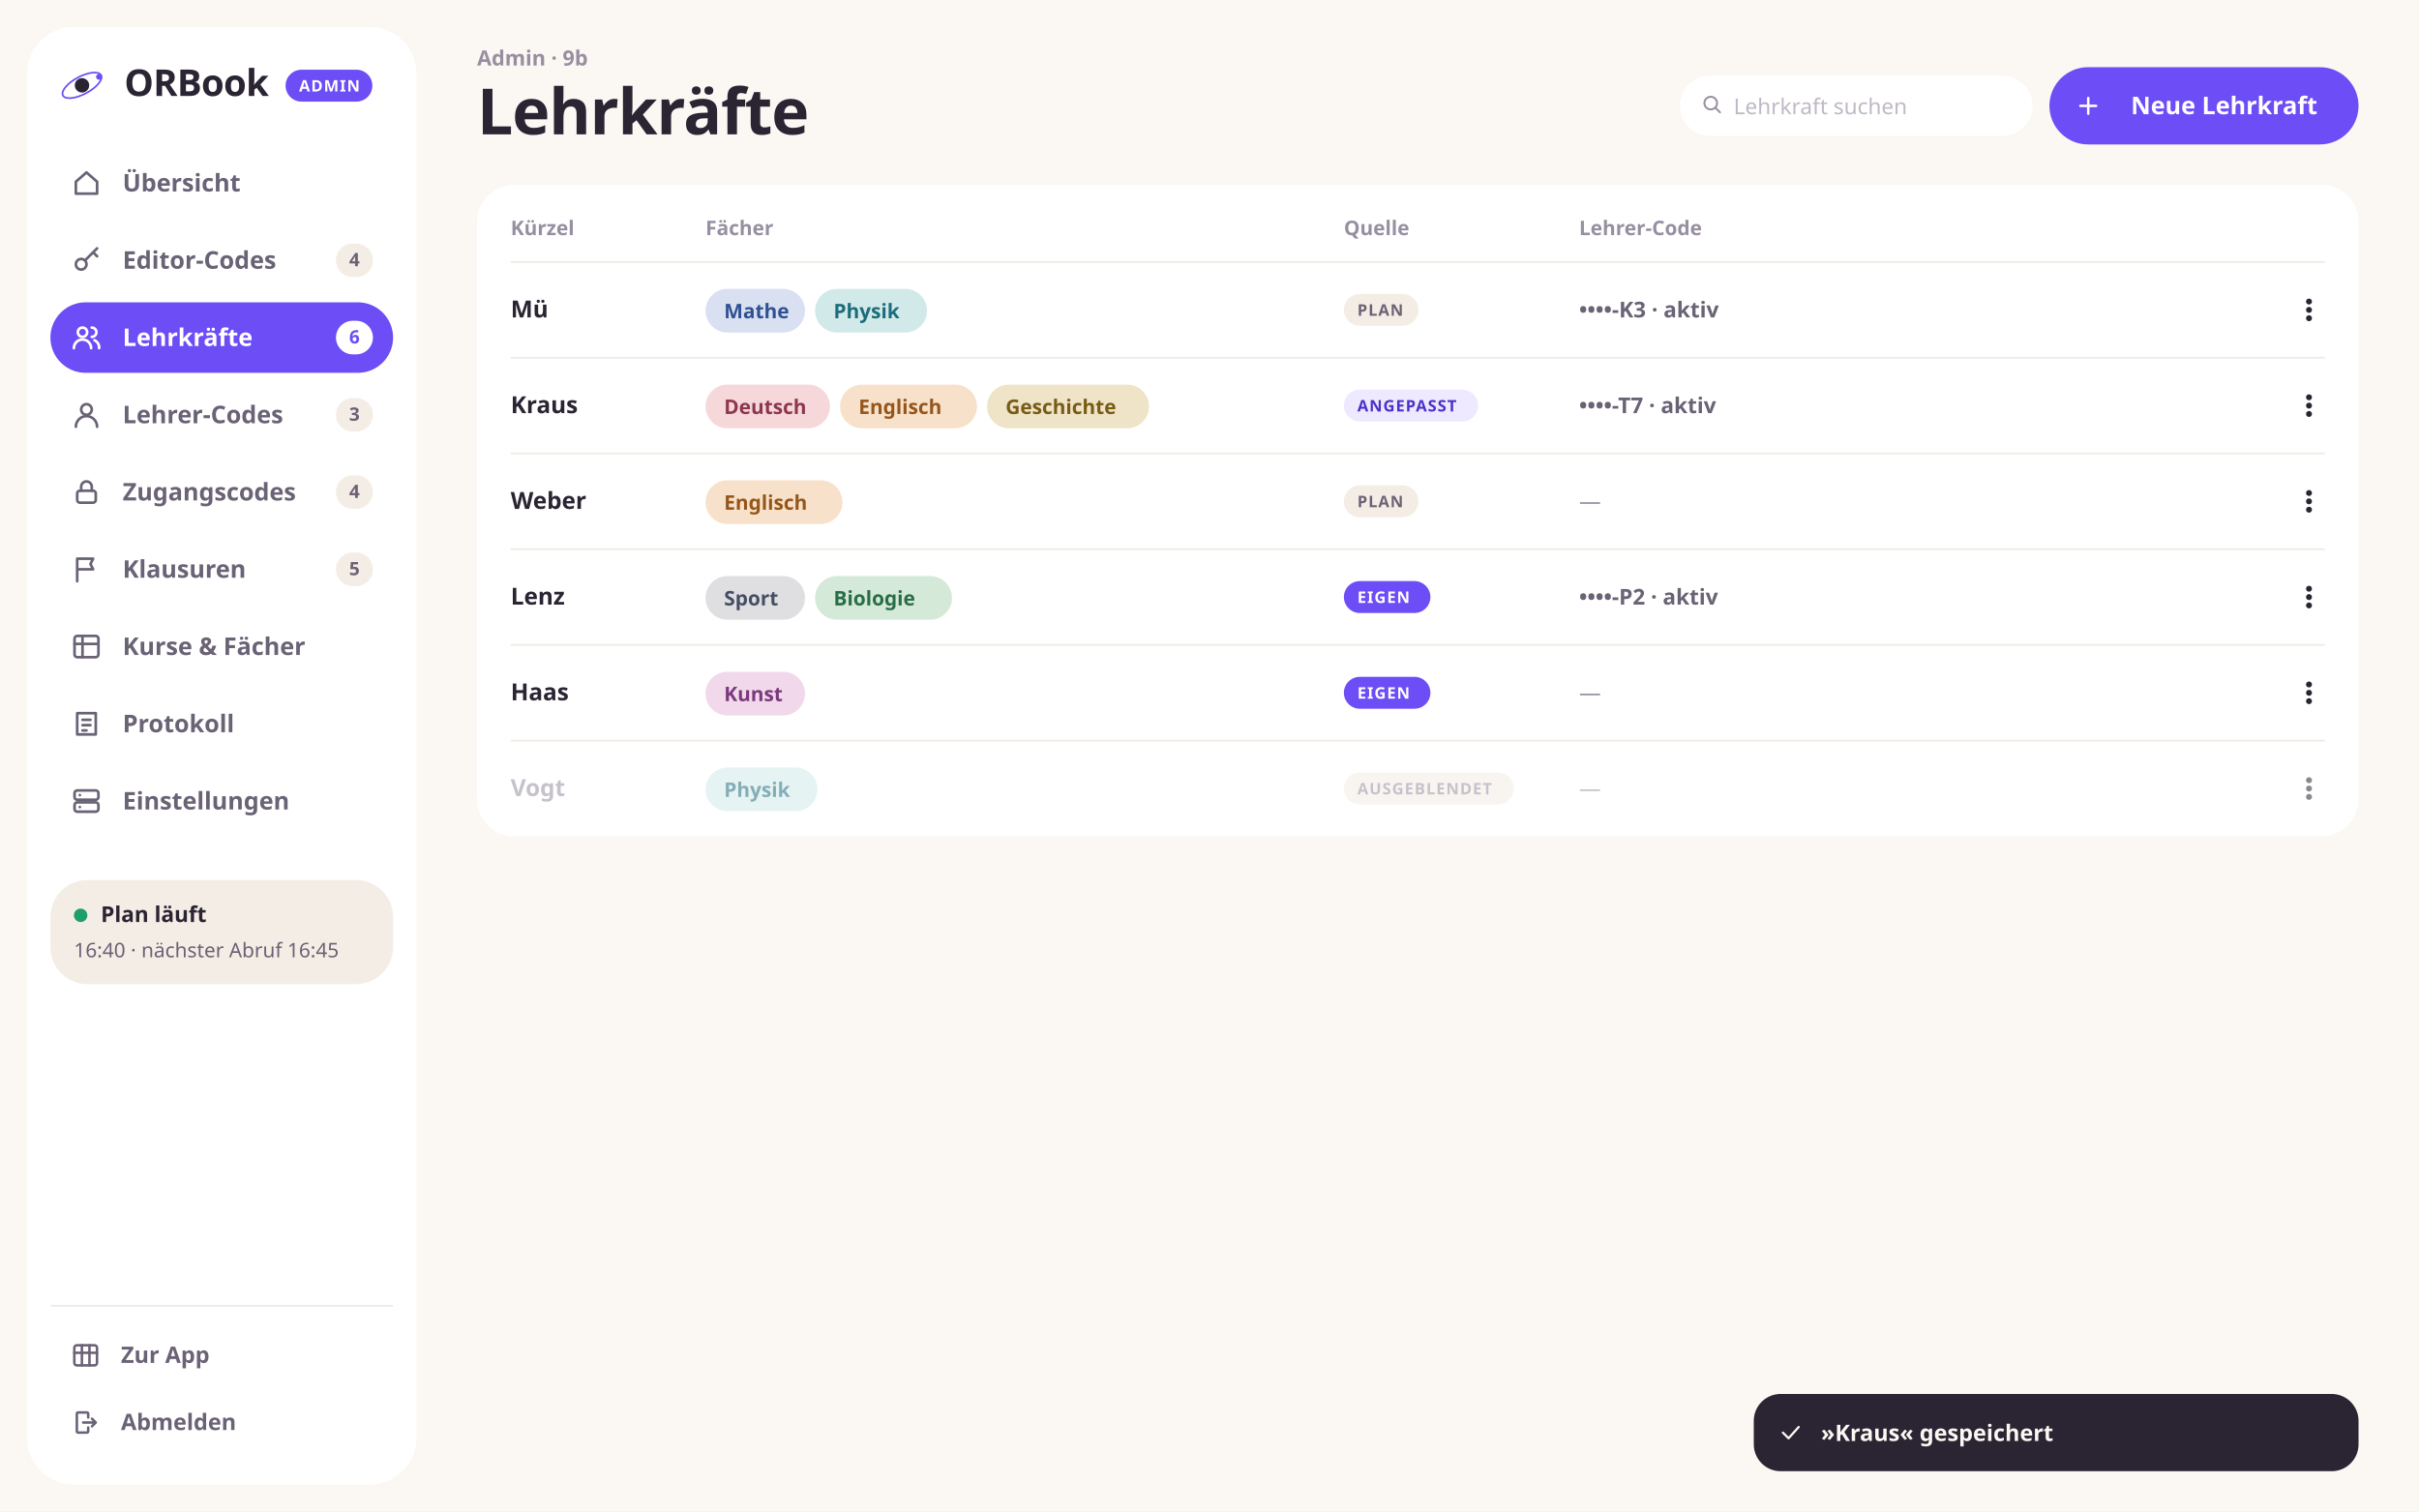
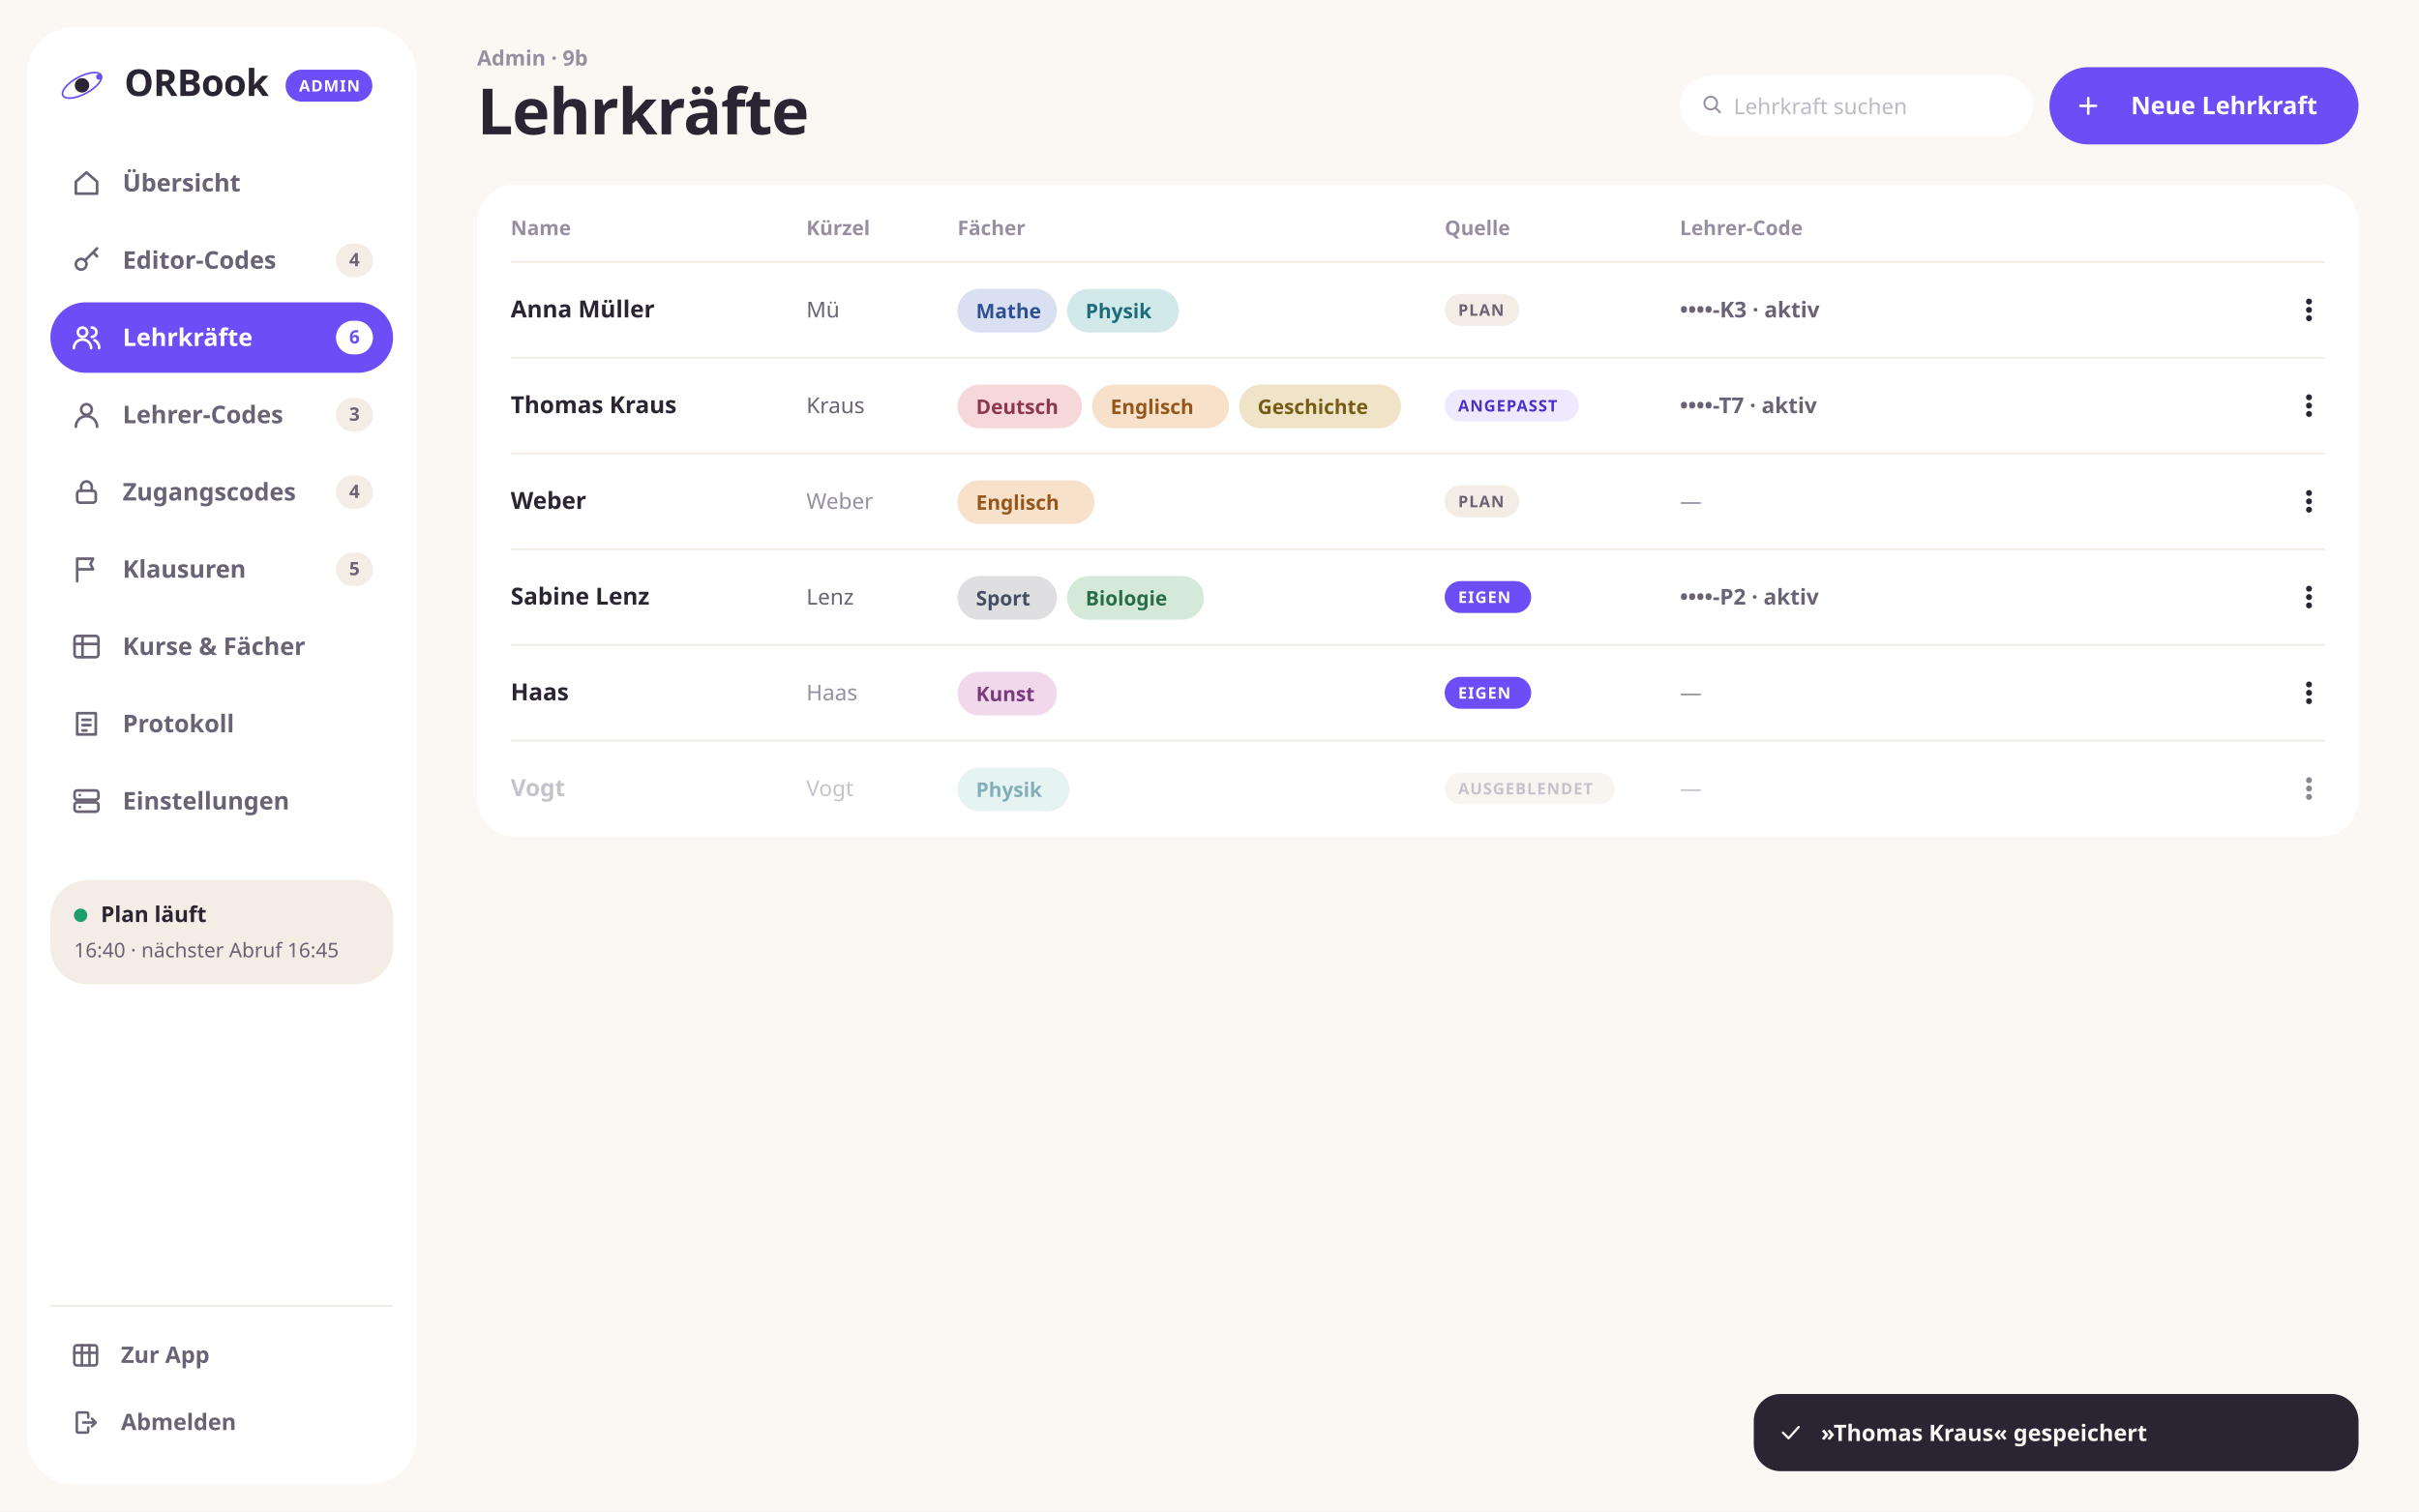
<svg xmlns="http://www.w3.org/2000/svg" width="1440" height="900" viewBox="0 0 1440 900">
  <defs>
    <filter id="nsh0" x="-50%" y="-50%" width="200%" height="200%">
      <feDropShadow dx="0" dy="24" stdDeviation="32" flood-color="#0F121C" flood-opacity="0.18" />
    </filter>
    <filter id="nsh1" x="-50%" y="-50%" width="200%" height="200%">
      <feDropShadow dx="0" dy="2" stdDeviation="4" flood-color="#0F121C" flood-opacity="0.06" />
    </filter>
  </defs>
  <rect x="0" y="0" width="1440" height="900" fill="#FBF7F2" />
  <rect x="16" y="16" width="232" height="868" rx="28" fill="#FFFFFF" />
  <g transform="translate(34 36) scale(0.39 0.39)" fill="none">
    <ellipse cx="38" cy="38" rx="33" ry="13.5" stroke="#6C4DF6" stroke-width="2.6" transform="rotate(-28 38 38)" />
    <circle cx="38" cy="38" r="11" fill="#2A2433" />
    <circle cx="64" cy="25" r="4.5" fill="#6C4DF6" />
  </g>
  <text x="74" y="57.13" font-family="Nunito" font-size="22" font-weight="900" letter-spacing="-0.33" fill="#2A2433" xml:space="preserve">ORBook</text>
  <rect x="170" y="41.5" width="51.66" height="19" rx="9.5" fill="#6C4DF6" />
  <text x="178" y="54.5" font-family="Nunito" font-size="9.5" font-weight="800" letter-spacing="0.57" fill="#FFFFFF" xml:space="preserve">ADMIN</text>
  <g transform="translate(42 99.5) scale(0.79 0.79)" fill="none" stroke="#6A6275" stroke-width="2" stroke-linecap="round" stroke-linejoin="round">
    <path d="M4 11l8-7 8 7v9H4z" />
  </g>
  <text x="73" y="114" font-family="Nunito" font-size="14.5" font-weight="700" fill="#6A6275" xml:space="preserve">Übersicht</text>
  <g transform="translate(42 145.5) scale(0.79 0.79)" fill="none" stroke="#6A6275" stroke-width="2" stroke-linecap="round" stroke-linejoin="round">
    <circle cx="8" cy="15" r="4" />
    <path d="M11 12l9-9M17 6l3 3" />
  </g>
  <text x="73" y="160" font-family="Nunito" font-size="14.5" font-weight="700" fill="#6A6275" xml:space="preserve">Editor-Codes</text>
  <rect x="200" y="145" width="22" height="20" rx="10" fill="#F3EDE5" />
  <text x="211" y="158.5" font-family="Nunito" font-size="11" font-weight="700" fill="#6A6275" text-anchor="middle" xml:space="preserve">4</text>
  <rect x="30" y="180" width="204" height="42" rx="21" fill="#6C4DF6" />
  <g transform="translate(42 191.5) scale(0.79 0.79)" fill="none" stroke="#FFFFFF" stroke-width="2" stroke-linecap="round" stroke-linejoin="round">
    <circle cx="9" cy="8" r="3.5" />
    <path d="M2.5 20a6.5 6.5 0 0 1 13 0M16 4.5a3.5 3.5 0 0 1 0 7M18 14a6 6 0 0 1 3.5 6" />
  </g>
  <text x="73" y="206" font-family="Nunito" font-size="14.5" font-weight="800" fill="#FFFFFF" xml:space="preserve">Lehrkräfte</text>
  <rect x="200" y="191" width="22" height="20" rx="10" fill="#FFFFFF" />
  <text x="211" y="204.5" font-family="Nunito" font-size="11" font-weight="700" fill="#6C4DF6" text-anchor="middle" xml:space="preserve">6</text>
  <g transform="translate(42 237.5) scale(0.79 0.79)" fill="none" stroke="#6A6275" stroke-width="2" stroke-linecap="round" stroke-linejoin="round">
    <circle cx="12" cy="8" r="4" />
    <path d="M4 21a8 8 0 0 1 16 0" />
  </g>
  <text x="73" y="252" font-family="Nunito" font-size="14.5" font-weight="700" fill="#6A6275" xml:space="preserve">Lehrer-Codes</text>
  <rect x="200" y="237" width="22" height="20" rx="10" fill="#F3EDE5" />
  <text x="211" y="250.5" font-family="Nunito" font-size="11" font-weight="700" fill="#6A6275" text-anchor="middle" xml:space="preserve">3</text>
  <g transform="translate(42 283.5) scale(0.79 0.79)" fill="none" stroke="#6A6275" stroke-width="2" stroke-linecap="round" stroke-linejoin="round">
    <rect x="5" y="11" width="14" height="9" rx="2" />
    <path d="M8 11V8a4 4 0 0 1 8 0v3" />
  </g>
  <text x="73" y="298" font-family="Nunito" font-size="14.5" font-weight="700" fill="#6A6275" xml:space="preserve">Zugangscodes</text>
  <rect x="200" y="283" width="22" height="20" rx="10" fill="#F3EDE5" />
  <text x="211" y="296.5" font-family="Nunito" font-size="11" font-weight="700" fill="#6A6275" text-anchor="middle" xml:space="preserve">4</text>
  <g transform="translate(42 329.5) scale(0.79 0.79)" fill="none" stroke="#6A6275" stroke-width="2" stroke-linecap="round" stroke-linejoin="round">
    <path d="M5 21V4h12l-2 4 2 4H5" />
  </g>
  <text x="73" y="344" font-family="Nunito" font-size="14.5" font-weight="700" fill="#6A6275" xml:space="preserve">Klausuren</text>
  <rect x="200" y="329" width="22" height="20" rx="10" fill="#F3EDE5" />
  <text x="211" y="342.5" font-family="Nunito" font-size="11" font-weight="700" fill="#6A6275" text-anchor="middle" xml:space="preserve">5</text>
  <g transform="translate(42 375.5) scale(0.79 0.79)" fill="none" stroke="#6A6275" stroke-width="2" stroke-linecap="round" stroke-linejoin="round">
    <rect x="3" y="4" width="18" height="16" rx="2" />
    <path d="M3 10h18M9 4v16" />
  </g>
  <text x="73" y="390" font-family="Nunito" font-size="14.5" font-weight="700" fill="#6A6275" xml:space="preserve">Kurse &amp; Fächer</text>
  <g transform="translate(42 421.5) scale(0.79 0.79)" fill="none" stroke="#6A6275" stroke-width="2" stroke-linecap="round" stroke-linejoin="round">
    <path d="M5 4h14v16H5z" />
    <path d="M9 9h6M9 13h6M9 17h3" />
  </g>
  <text x="73" y="436" font-family="Nunito" font-size="14.5" font-weight="700" fill="#6A6275" xml:space="preserve">Protokoll</text>
  <g transform="translate(42 467.5) scale(0.79 0.79)" fill="none" stroke="#6A6275" stroke-width="2" stroke-linecap="round" stroke-linejoin="round">
    <rect x="3" y="4" width="18" height="7" rx="2" />
    <rect x="3" y="13" width="18" height="7" rx="2" />
    <path d="M7 7.5h.01M7 16.5h.01" />
  </g>
  <text x="73" y="482" font-family="Nunito" font-size="14.5" font-weight="700" fill="#6A6275" xml:space="preserve">Einstellungen</text>
  <rect x="30" y="524" width="204" height="62" rx="22" fill="#F3EDE5" />
  <rect x="44" y="541" width="8" height="8" rx="4" fill="#1F9D6B" />
  <text x="60" y="549" font-family="Nunito" font-size="13" font-weight="700" fill="#2A2433" xml:space="preserve">Plan läuft</text>
  <text x="44" y="570" font-family="Nunito" font-size="12" font-weight="400" fill="#6A6275" xml:space="preserve">16:40 · nächster Abruf 16:45</text>
  <line x1="30" y1="777.5" x2="234" y2="777.5" stroke="#F0EAE2" stroke-width="1" />
  <g transform="translate(42 798) scale(0.75 0.75)" fill="none" stroke="#6A6275" stroke-width="2" stroke-linecap="round" stroke-linejoin="round">
    <rect x="3" y="4" width="18" height="16" rx="2" />
    <path d="M3 10h18M9 4v16M15 4v16" />
  </g>
  <text x="72" y="811.5" font-family="Nunito" font-size="13.5" font-weight="700" fill="#6A6275" xml:space="preserve">Zur App</text>
  <g transform="translate(42 838) scale(0.75 0.75)" fill="none" stroke="#6A6275" stroke-width="2" stroke-linecap="round" stroke-linejoin="round">
    <path d="M14 8V5a1 1 0 0 0-1-1H6a1 1 0 0 0-1 1v14a1 1 0 0 0 1 1h7a1 1 0 0 0 1-1v-3M10 12h10m0 0l-3-3m3 3l-3 3" />
  </g>
  <text x="72" y="851.5" font-family="Nunito" font-size="13.5" font-weight="700" fill="#6A6275" xml:space="preserve">Abmelden</text>
  <text x="284" y="39" font-family="Nunito" font-size="12.5" font-weight="800" fill="#978FA1" xml:space="preserve">Admin · 9b</text>
  <text x="284" y="80" font-family="Nunito" font-size="38" font-weight="900" letter-spacing="-0.57" fill="#2A2433" xml:space="preserve">Lehrkräfte</text>
  <rect x="1000" y="45" width="210" height="36" rx="18" fill="#FFFFFF" />
  <g transform="translate(1012 55) scale(0.58 0.58)" fill="none" stroke="#978FA1" stroke-width="2" stroke-linecap="round" stroke-linejoin="round">
    <circle cx="11" cy="11" r="6.5" />
    <path d="M16 16l4.5 4.5" />
  </g>
  <text x="1032" y="68" font-family="Nunito" font-size="13" font-weight="400" fill="#C0B8C6" xml:space="preserve">Lehrkraft suchen</text>
  <rect x="1220" y="40" width="184" height="46" rx="23.0" fill="#6C4DF6" />
  <g transform="translate(1235.07 55.0) scale(0.67 0.67)" fill="none" stroke="#FFFFFF" stroke-width="2.2" stroke-linecap="round" stroke-linejoin="round">
    <path d="M12 5v14M5 12h14" />
  </g>
  <text x="1324.0" y="68.0" font-family="Nunito" font-size="14.5" font-weight="700" fill="#FFFFFF" text-anchor="middle" xml:space="preserve">Neue Lehrkraft</text>
  <rect x="284" y="110" width="1120" height="388" rx="22" fill="#FFFFFF" />
-   <text x="304" y="140" font-family="Nunito" font-size="12" font-weight="800" fill="#978FA1" xml:space="preserve">Kürzel</text>
-   <text x="420" y="140" font-family="Nunito" font-size="12" font-weight="800" fill="#978FA1" xml:space="preserve">Fächer</text>
-   <text x="800" y="140" font-family="Nunito" font-size="12" font-weight="800" fill="#978FA1" xml:space="preserve">Quelle</text>
-   <text x="940" y="140" font-family="Nunito" font-size="12" font-weight="800" fill="#978FA1" xml:space="preserve">Lehrer-Code</text>
+   <text x="304" y="140" font-family="Nunito" font-size="12" font-weight="800" fill="#978FA1" xml:space="preserve">Name</text>
+   <text x="480" y="140" font-family="Nunito" font-size="12" font-weight="800" fill="#978FA1" xml:space="preserve">Kürzel</text>
+   <text x="570" y="140" font-family="Nunito" font-size="12" font-weight="800" fill="#978FA1" xml:space="preserve">Fächer</text>
+   <text x="860" y="140" font-family="Nunito" font-size="12" font-weight="800" fill="#978FA1" xml:space="preserve">Quelle</text>
+   <text x="1000" y="140" font-family="Nunito" font-size="12" font-weight="800" fill="#978FA1" xml:space="preserve">Lehrer-Code</text>
  <line x1="304" y1="156" x2="1384" y2="156" stroke="#F0EAE2" stroke-width="1" />
  <g opacity="1">
-     <text x="304" y="189" font-family="Nunito" font-size="14" font-weight="800" fill="#2A2433" xml:space="preserve">Mü</text>
-     <rect x="420" y="172" width="59.2" height="26" rx="13" fill="#D8E0F1" />
-     <text x="431" y="189.5" font-family="Nunito" font-size="12" font-weight="700" fill="#2F5192" xml:space="preserve">Mathe</text>
-     <rect x="485.2" y="172" width="66.64" height="26" rx="13" fill="#D2E9E9" />
-     <text x="496.2" y="189.5" font-family="Nunito" font-size="12" font-weight="700" fill="#1D6C7B" xml:space="preserve">Physik</text>
-     <rect x="800" y="175" width="44.4" height="19" rx="9.5" fill="#F3EDE5" />
-     <text x="808" y="188" font-family="Nunito" font-size="9.5" font-weight="800" letter-spacing="0.57" fill="#6A6275" xml:space="preserve">PLAN</text>
-     <text x="940" y="189" font-family="Nunito" font-size="13" font-weight="700" fill="#6A6275" xml:space="preserve">••••-K3 · aktiv</text>
+     <text x="304" y="189" font-family="Nunito" font-size="14" font-weight="800" fill="#2A2433" xml:space="preserve">Anna Müller</text>
+     <text x="480" y="189" font-family="Nunito" font-size="13" font-weight="400" fill="#6A6275" xml:space="preserve">Mü</text>
+     <rect x="570" y="172" width="59.2" height="26" rx="13" fill="#D8E0F1" />
+     <text x="581" y="189.5" font-family="Nunito" font-size="12" font-weight="700" fill="#2F5192" xml:space="preserve">Mathe</text>
+     <rect x="635.2" y="172" width="66.64" height="26" rx="13" fill="#D2E9E9" />
+     <text x="646.2" y="189.5" font-family="Nunito" font-size="12" font-weight="700" fill="#1D6C7B" xml:space="preserve">Physik</text>
+     <rect x="860" y="175" width="44.4" height="19" rx="9.5" fill="#F3EDE5" />
+     <text x="868" y="188" font-family="Nunito" font-size="9.5" font-weight="800" letter-spacing="0.57" fill="#6A6275" xml:space="preserve">PLAN</text>
+     <text x="1000" y="189" font-family="Nunito" font-size="13" font-weight="700" fill="#6A6275" xml:space="preserve">••••-K3 · aktiv</text>
    <g transform="translate(1366 176) scale(0.71 0.71)" fill="#2A2433" stroke="#2A2433" stroke-width="2" stroke-linecap="round" stroke-linejoin="round">
      <circle cx="12" cy="5" r="1.5" />
      <circle cx="12" cy="12" r="1.5" />
      <circle cx="12" cy="19" r="1.5" />
    </g>
  </g>
  <line x1="304" y1="213" x2="1384" y2="213" stroke="#F0EAE2" stroke-width="1" />
  <g opacity="1">
-     <text x="304" y="246" font-family="Nunito" font-size="14" font-weight="800" fill="#2A2433" xml:space="preserve">Kraus</text>
-     <rect x="420" y="229" width="74.08" height="26" rx="13" fill="#F6D7DA" />
-     <text x="431" y="246.5" font-family="Nunito" font-size="12" font-weight="700" fill="#8D364C" xml:space="preserve">Deutsch</text>
-     <rect x="500.08" y="229" width="81.52" height="26" rx="13" fill="#F8E1CA" />
-     <text x="511.08" y="246.5" font-family="Nunito" font-size="12" font-weight="700" fill="#94561B" xml:space="preserve">Englisch</text>
-     <rect x="587.6" y="229" width="96.4" height="26" rx="13" fill="#EFE3C8" />
-     <text x="598.6" y="246.5" font-family="Nunito" font-size="12" font-weight="700" fill="#765C14" xml:space="preserve">Geschichte</text>
-     <rect x="800" y="232" width="79.9" height="19" rx="9.5" fill="#EEE9FF" />
-     <text x="808" y="245" font-family="Nunito" font-size="9.5" font-weight="800" letter-spacing="0.57" fill="#4A31C9" xml:space="preserve">ANGEPASST</text>
-     <text x="940" y="246" font-family="Nunito" font-size="13" font-weight="700" fill="#6A6275" xml:space="preserve">••••-T7 · aktiv</text>
+     <text x="304" y="246" font-family="Nunito" font-size="14" font-weight="800" fill="#2A2433" xml:space="preserve">Thomas Kraus</text>
+     <text x="480" y="246" font-family="Nunito" font-size="13" font-weight="400" fill="#6A6275" xml:space="preserve">Kraus</text>
+     <rect x="570" y="229" width="74.08" height="26" rx="13" fill="#F6D7DA" />
+     <text x="581" y="246.5" font-family="Nunito" font-size="12" font-weight="700" fill="#8D364C" xml:space="preserve">Deutsch</text>
+     <rect x="650.08" y="229" width="81.52" height="26" rx="13" fill="#F8E1CA" />
+     <text x="661.08" y="246.5" font-family="Nunito" font-size="12" font-weight="700" fill="#94561B" xml:space="preserve">Englisch</text>
+     <rect x="737.6" y="229" width="96.4" height="26" rx="13" fill="#EFE3C8" />
+     <text x="748.6" y="246.5" font-family="Nunito" font-size="12" font-weight="700" fill="#765C14" xml:space="preserve">Geschichte</text>
+     <rect x="860" y="232" width="79.9" height="19" rx="9.5" fill="#EEE9FF" />
+     <text x="868" y="245" font-family="Nunito" font-size="9.5" font-weight="800" letter-spacing="0.57" fill="#4A31C9" xml:space="preserve">ANGEPASST</text>
+     <text x="1000" y="246" font-family="Nunito" font-size="13" font-weight="700" fill="#6A6275" xml:space="preserve">••••-T7 · aktiv</text>
    <g transform="translate(1366 233) scale(0.71 0.71)" fill="#2A2433" stroke="#2A2433" stroke-width="2" stroke-linecap="round" stroke-linejoin="round">
      <circle cx="12" cy="5" r="1.5" />
      <circle cx="12" cy="12" r="1.5" />
      <circle cx="12" cy="19" r="1.5" />
    </g>
  </g>
  <line x1="304" y1="270" x2="1384" y2="270" stroke="#F0EAE2" stroke-width="1" />
  <g opacity="1">
    <text x="304" y="303" font-family="Nunito" font-size="14" font-weight="800" fill="#2A2433" xml:space="preserve">Weber</text>
-     <rect x="420" y="286" width="81.52" height="26" rx="13" fill="#F8E1CA" />
-     <text x="431" y="303.5" font-family="Nunito" font-size="12" font-weight="700" fill="#94561B" xml:space="preserve">Englisch</text>
-     <rect x="800" y="289" width="44.4" height="19" rx="9.5" fill="#F3EDE5" />
-     <text x="808" y="302" font-family="Nunito" font-size="9.5" font-weight="800" letter-spacing="0.57" fill="#6A6275" xml:space="preserve">PLAN</text>
-     <text x="940" y="303" font-family="Nunito" font-size="13" font-weight="400" fill="#978FA1" xml:space="preserve">—</text>
+     <text x="480" y="303" font-family="Nunito" font-size="13" font-weight="400" fill="#978FA1" xml:space="preserve">Weber</text>
+     <rect x="570" y="286" width="81.52" height="26" rx="13" fill="#F8E1CA" />
+     <text x="581" y="303.5" font-family="Nunito" font-size="12" font-weight="700" fill="#94561B" xml:space="preserve">Englisch</text>
+     <rect x="860" y="289" width="44.4" height="19" rx="9.5" fill="#F3EDE5" />
+     <text x="868" y="302" font-family="Nunito" font-size="9.5" font-weight="800" letter-spacing="0.57" fill="#6A6275" xml:space="preserve">PLAN</text>
+     <text x="1000" y="303" font-family="Nunito" font-size="13" font-weight="400" fill="#978FA1" xml:space="preserve">—</text>
    <g transform="translate(1366 290) scale(0.71 0.71)" fill="#2A2433" stroke="#2A2433" stroke-width="2" stroke-linecap="round" stroke-linejoin="round">
      <circle cx="12" cy="5" r="1.5" />
      <circle cx="12" cy="12" r="1.5" />
      <circle cx="12" cy="19" r="1.5" />
    </g>
  </g>
  <line x1="304" y1="327" x2="1384" y2="327" stroke="#F0EAE2" stroke-width="1" />
  <g opacity="1">
-     <text x="304" y="360" font-family="Nunito" font-size="14" font-weight="800" fill="#2A2433" xml:space="preserve">Lenz</text>
-     <rect x="420" y="343" width="59.2" height="26" rx="13" fill="#DFDFE2" />
-     <text x="431" y="360.5" font-family="Nunito" font-size="12" font-weight="700" fill="#444F63" xml:space="preserve">Sport</text>
-     <rect x="485.2" y="343" width="81.52" height="26" rx="13" fill="#D5E9D9" />
-     <text x="496.2" y="360.5" font-family="Nunito" font-size="12" font-weight="700" fill="#276E47" xml:space="preserve">Biologie</text>
-     <rect x="800" y="346" width="51.5" height="19" rx="9.5" fill="#6C4DF6" />
-     <text x="808" y="359" font-family="Nunito" font-size="9.5" font-weight="800" letter-spacing="0.57" fill="#FFFFFF" xml:space="preserve">EIGEN</text>
-     <text x="940" y="360" font-family="Nunito" font-size="13" font-weight="700" fill="#6A6275" xml:space="preserve">••••-P2 · aktiv</text>
+     <text x="304" y="360" font-family="Nunito" font-size="14" font-weight="800" fill="#2A2433" xml:space="preserve">Sabine Lenz</text>
+     <text x="480" y="360" font-family="Nunito" font-size="13" font-weight="400" fill="#6A6275" xml:space="preserve">Lenz</text>
+     <rect x="570" y="343" width="59.2" height="26" rx="13" fill="#DFDFE2" />
+     <text x="581" y="360.5" font-family="Nunito" font-size="12" font-weight="700" fill="#444F63" xml:space="preserve">Sport</text>
+     <rect x="635.2" y="343" width="81.52" height="26" rx="13" fill="#D5E9D9" />
+     <text x="646.2" y="360.5" font-family="Nunito" font-size="12" font-weight="700" fill="#276E47" xml:space="preserve">Biologie</text>
+     <rect x="860" y="346" width="51.5" height="19" rx="9.5" fill="#6C4DF6" />
+     <text x="868" y="359" font-family="Nunito" font-size="9.5" font-weight="800" letter-spacing="0.57" fill="#FFFFFF" xml:space="preserve">EIGEN</text>
+     <text x="1000" y="360" font-family="Nunito" font-size="13" font-weight="700" fill="#6A6275" xml:space="preserve">••••-P2 · aktiv</text>
    <g transform="translate(1366 347) scale(0.71 0.71)" fill="#2A2433" stroke="#2A2433" stroke-width="2" stroke-linecap="round" stroke-linejoin="round">
      <circle cx="12" cy="5" r="1.5" />
      <circle cx="12" cy="12" r="1.5" />
      <circle cx="12" cy="19" r="1.5" />
    </g>
  </g>
  <line x1="304" y1="384" x2="1384" y2="384" stroke="#F0EAE2" stroke-width="1" />
  <g opacity="1">
    <text x="304" y="417" font-family="Nunito" font-size="14" font-weight="800" fill="#2A2433" xml:space="preserve">Haas</text>
-     <rect x="420" y="400" width="59.2" height="26" rx="13" fill="#F1D8EA" />
-     <text x="431" y="417.5" font-family="Nunito" font-size="12" font-weight="700" fill="#7B397E" xml:space="preserve">Kunst</text>
-     <rect x="800" y="403" width="51.5" height="19" rx="9.5" fill="#6C4DF6" />
-     <text x="808" y="416" font-family="Nunito" font-size="9.5" font-weight="800" letter-spacing="0.57" fill="#FFFFFF" xml:space="preserve">EIGEN</text>
-     <text x="940" y="417" font-family="Nunito" font-size="13" font-weight="400" fill="#978FA1" xml:space="preserve">—</text>
+     <text x="480" y="417" font-family="Nunito" font-size="13" font-weight="400" fill="#978FA1" xml:space="preserve">Haas</text>
+     <rect x="570" y="400" width="59.2" height="26" rx="13" fill="#F1D8EA" />
+     <text x="581" y="417.5" font-family="Nunito" font-size="12" font-weight="700" fill="#7B397E" xml:space="preserve">Kunst</text>
+     <rect x="860" y="403" width="51.5" height="19" rx="9.5" fill="#6C4DF6" />
+     <text x="868" y="416" font-family="Nunito" font-size="9.5" font-weight="800" letter-spacing="0.57" fill="#FFFFFF" xml:space="preserve">EIGEN</text>
+     <text x="1000" y="417" font-family="Nunito" font-size="13" font-weight="400" fill="#978FA1" xml:space="preserve">—</text>
    <g transform="translate(1366 404) scale(0.71 0.71)" fill="#2A2433" stroke="#2A2433" stroke-width="2" stroke-linecap="round" stroke-linejoin="round">
      <circle cx="12" cy="5" r="1.5" />
      <circle cx="12" cy="12" r="1.5" />
      <circle cx="12" cy="19" r="1.5" />
    </g>
  </g>
  <line x1="304" y1="441" x2="1384" y2="441" stroke="#F0EAE2" stroke-width="1" />
  <g opacity="0.55">
    <text x="304" y="474" font-family="Nunito" font-size="14" font-weight="800" fill="#978FA1" xml:space="preserve">Vogt</text>
-     <rect x="420" y="457" width="66.64" height="26" rx="13" fill="#D2E9E9" />
-     <text x="431" y="474.5" font-family="Nunito" font-size="12" font-weight="700" fill="#1D6C7B" xml:space="preserve">Physik</text>
-     <rect x="800" y="460" width="101.2" height="19" rx="9.5" fill="#F3EDE5" />
-     <text x="808" y="473" font-family="Nunito" font-size="9.5" font-weight="800" letter-spacing="0.57" fill="#978FA1" xml:space="preserve">AUSGEBLENDET</text>
-     <text x="940" y="474" font-family="Nunito" font-size="13" font-weight="400" fill="#978FA1" xml:space="preserve">—</text>
+     <text x="480" y="474" font-family="Nunito" font-size="13" font-weight="400" fill="#978FA1" xml:space="preserve">Vogt</text>
+     <rect x="570" y="457" width="66.64" height="26" rx="13" fill="#D2E9E9" />
+     <text x="581" y="474.5" font-family="Nunito" font-size="12" font-weight="700" fill="#1D6C7B" xml:space="preserve">Physik</text>
+     <rect x="860" y="460" width="101.2" height="19" rx="9.5" fill="#F3EDE5" />
+     <text x="868" y="473" font-family="Nunito" font-size="9.5" font-weight="800" letter-spacing="0.57" fill="#978FA1" xml:space="preserve">AUSGEBLENDET</text>
+     <text x="1000" y="474" font-family="Nunito" font-size="13" font-weight="400" fill="#978FA1" xml:space="preserve">—</text>
    <g transform="translate(1366 461) scale(0.71 0.71)" fill="#2A2433" stroke="#2A2433" stroke-width="2" stroke-linecap="round" stroke-linejoin="round">
      <circle cx="12" cy="5" r="1.5" />
      <circle cx="12" cy="12" r="1.5" />
      <circle cx="12" cy="19" r="1.5" />
    </g>
  </g>
  <rect x="1044" y="830" width="360" height="46" rx="16" fill="#2A2433" />
  <g transform="translate(1058 845) scale(0.67 0.67)" fill="none" stroke="#FBF7F2" stroke-width="2" stroke-linecap="round" stroke-linejoin="round">
    <path d="M5 12l5 5 9-10" />
  </g>
-   <text x="1084" y="858" font-family="Nunito" font-size="13.5" font-weight="600" fill="#FBF7F2" xml:space="preserve">»Kraus« gespeichert</text>
+   <text x="1084" y="858" font-family="Nunito" font-size="13.5" font-weight="600" fill="#FBF7F2" xml:space="preserve">»Thomas Kraus« gespeichert</text>
</svg>
